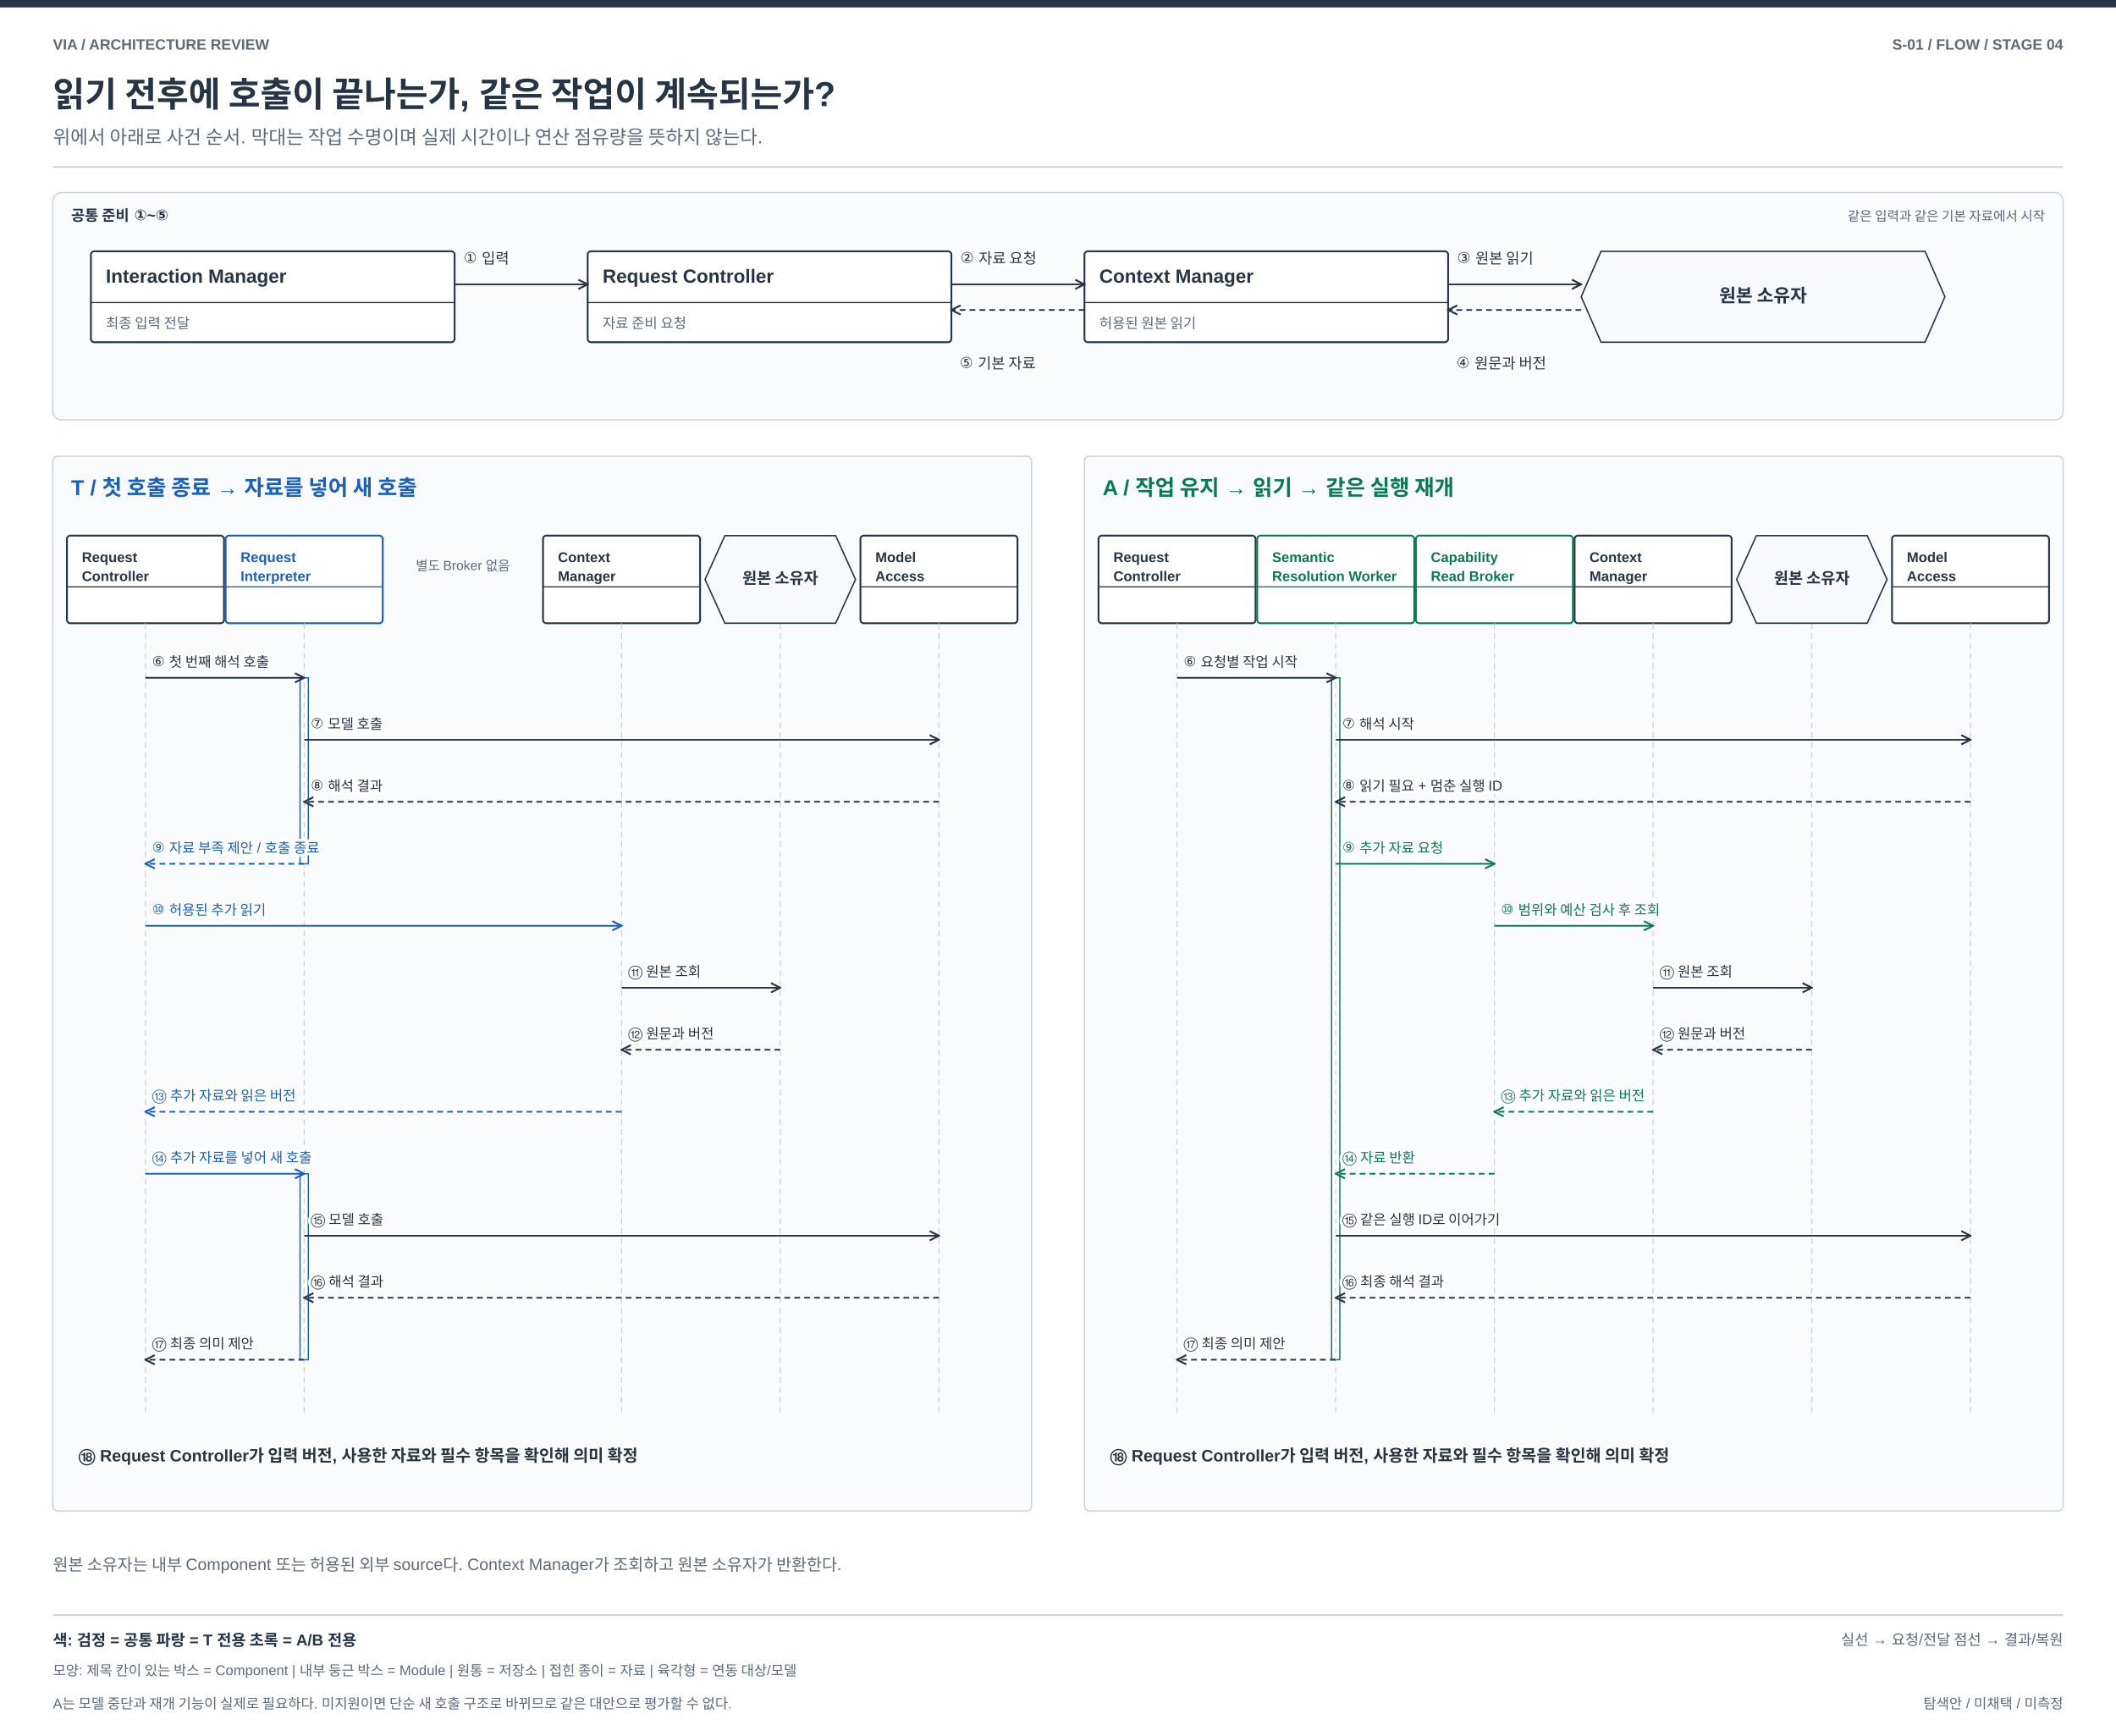
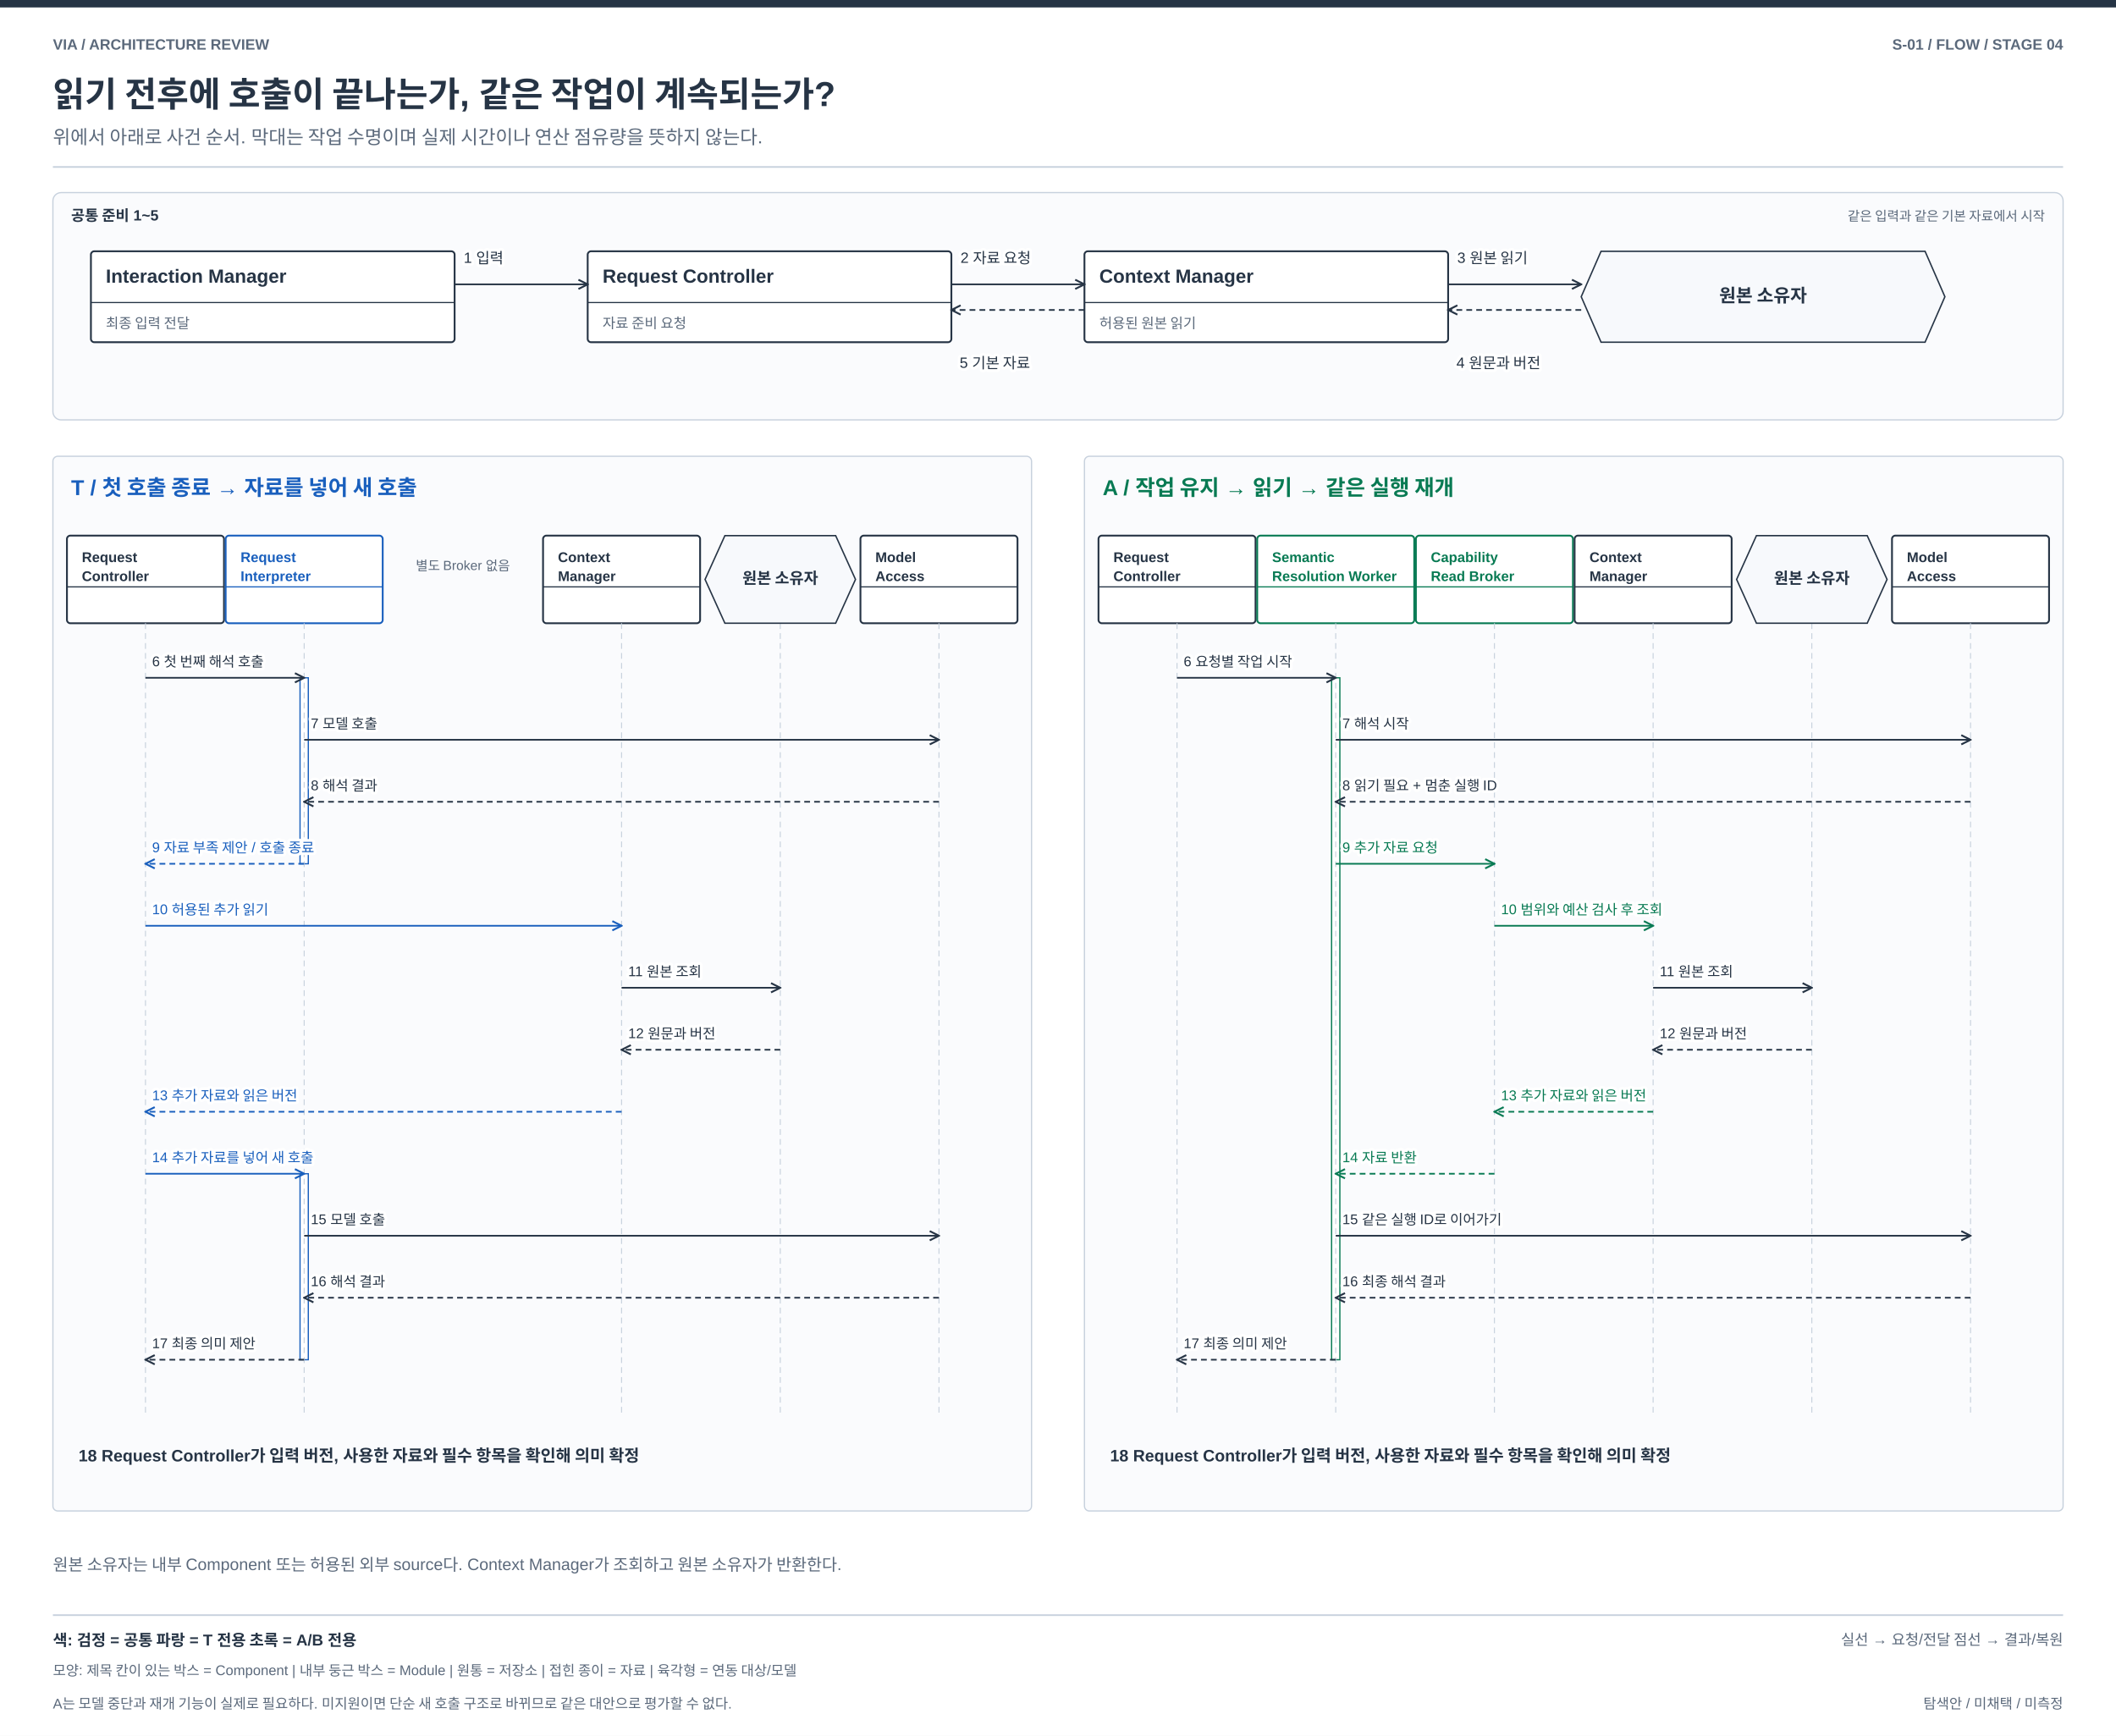
<svg xmlns="http://www.w3.org/2000/svg" width="2560" height="2100" viewBox="0 0 2560 2100" role="img" aria-labelledby="title">
  <defs>
    <marker id="a263445" viewBox="0 0 10 10" refX="9" refY="5" markerWidth="7" markerHeight="7" orient="auto-start-reverse">
      <path d="M1 1L9 5L1 9" fill="none" stroke="#263445" stroke-width="1.6" />
    </marker>
    <marker id="a195FBD" viewBox="0 0 10 10" refX="9" refY="5" markerWidth="7" markerHeight="7" orient="auto-start-reverse">
      <path d="M1 1L9 5L1 9" fill="none" stroke="#195FBD" stroke-width="1.6" />
    </marker>
    <marker id="a087A53" viewBox="0 0 10 10" refX="9" refY="5" markerWidth="7" markerHeight="7" orient="auto-start-reverse">
      <path d="M1 1L9 5L1 9" fill="none" stroke="#087A53" stroke-width="1.6" />
    </marker>
  </defs>
  <rect width="2560" height="2100" fill="white" />
  <g font-family="Arial, Apple SD Gothic Neo, Malgun Gothic, sans-serif">
    <rect id="e1" x="0" y="0" width="2560" height="9" rx="0" fill="#263445" stroke="none" stroke-width="1.5" />
    <rect id="common" x="64" y="233" width="2432" height="275" rx="10" fill="#FAFBFD" stroke="#C7D1DD" stroke-width="1.5" />
    <rect id="e24" x="64" y="552" width="1184" height="1276" rx="6" fill="#FAFBFD" stroke="#C7D1DD" stroke-width="1.5" />
    <rect id="e37" x="363.0" y="820" width="10" height="225" rx="0" fill="white" stroke="#195FBD" stroke-width="1.5" />
    <rect id="e38" x="363.0" y="1420" width="10" height="225" rx="0" fill="white" stroke="#195FBD" stroke-width="1.5" />
    <rect id="e64" x="1312" y="552" width="1184" height="1276" rx="6" fill="#FAFBFD" stroke="#C7D1DD" stroke-width="1.5" />
    <rect id="e78" x="1611.0" y="820" width="10" height="825" rx="0" fill="white" stroke="#087A53" stroke-width="1.5" />
    <g id="c0" data-component="true">
      <rect x="110" y="304" width="440" height="110" rx="4" fill="white" stroke="#263445" stroke-width="2.2" />
      <path d="M110 366H550" stroke="#263445" stroke-width="1.4" />
      <text x="128" y="342.0" text-anchor="start" font-size="23" font-weight="700" fill="#263445">Interaction Manager</text>
      <text x="128" y="397.0" text-anchor="start" font-size="17" font-weight="400" fill="#5B697B">최종 입력 전달</text>
    </g>
    <g id="c1" data-component="true">
      <rect x="711" y="304" width="440" height="110" rx="4" fill="white" stroke="#263445" stroke-width="2.2" />
      <path d="M711 366H1151" stroke="#263445" stroke-width="1.4" />
      <text x="729" y="342.0" text-anchor="start" font-size="23" font-weight="700" fill="#263445">Request Controller</text>
      <text x="729" y="397.0" text-anchor="start" font-size="17" font-weight="400" fill="#5B697B">자료 준비 요청</text>
    </g>
    <g id="c2" data-component="true">
      <rect x="1312" y="304" width="440" height="110" rx="4" fill="white" stroke="#263445" stroke-width="2.2" />
      <path d="M1312 366H1752" stroke="#263445" stroke-width="1.4" />
      <text x="1330" y="342.0" text-anchor="start" font-size="23" font-weight="700" fill="#263445">Context Manager</text>
      <text x="1330" y="397.0" text-anchor="start" font-size="17" font-weight="400" fill="#5B697B">허용된 원본 읽기</text>
    </g>
    <g id="0-lane0" data-component="true">
      <rect x="81.0" y="648" width="190" height="106" rx="4" fill="white" stroke="#263445" stroke-width="2.2" />
      <path d="M81.0 710H271.0" stroke="#263445" stroke-width="1.4" />
      <text x="99.0" y="680.0" text-anchor="start" font-size="17" font-weight="700" fill="#263445">Request</text>
      <text x="99.0" y="702.95" text-anchor="start" font-size="17" font-weight="700" fill="#263445">Controller</text>
    </g>
    <g id="0-lane1" data-component="true">
      <rect x="273.0" y="648" width="190" height="106" rx="4" fill="white" stroke="#195FBD" stroke-width="2.2" />
      <path d="M273.0 710H463.0" stroke="#195FBD" stroke-width="1.4" />
      <text x="291.0" y="680.0" text-anchor="start" font-size="17" font-weight="700" fill="#195FBD">Request</text>
      <text x="291.0" y="702.95" text-anchor="start" font-size="17" font-weight="700" fill="#195FBD">Interpreter</text>
    </g>
    <g id="0-lane3" data-component="true">
      <rect x="657.0" y="648" width="190" height="106" rx="4" fill="white" stroke="#263445" stroke-width="2.2" />
      <path d="M657.0 710H847.0" stroke="#263445" stroke-width="1.4" />
      <text x="675.0" y="680.0" text-anchor="start" font-size="17" font-weight="700" fill="#263445">Context</text>
      <text x="675.0" y="702.95" text-anchor="start" font-size="17" font-weight="700" fill="#263445">Manager</text>
    </g>
    <g id="0-lane5" data-component="true">
      <rect x="1041.0" y="648" width="190" height="106" rx="4" fill="white" stroke="#263445" stroke-width="2.2" />
      <path d="M1041.0 710H1231.0" stroke="#263445" stroke-width="1.4" />
      <text x="1059.0" y="680.0" text-anchor="start" font-size="17" font-weight="700" fill="#263445">Model</text>
      <text x="1059.0" y="702.95" text-anchor="start" font-size="17" font-weight="700" fill="#263445">Access</text>
    </g>
    <g id="1-lane0" data-component="true">
      <rect x="1329.0" y="648" width="190" height="106" rx="4" fill="white" stroke="#263445" stroke-width="2.2" />
      <path d="M1329.0 710H1519.0" stroke="#263445" stroke-width="1.4" />
      <text x="1347.0" y="680.0" text-anchor="start" font-size="17" font-weight="700" fill="#263445">Request</text>
      <text x="1347.0" y="702.95" text-anchor="start" font-size="17" font-weight="700" fill="#263445">Controller</text>
    </g>
    <g id="1-lane1" data-component="true">
      <rect x="1521.0" y="648" width="190" height="106" rx="4" fill="white" stroke="#087A53" stroke-width="2.2" />
      <path d="M1521.0 710H1711.0" stroke="#087A53" stroke-width="1.4" />
      <text x="1539.0" y="680.0" text-anchor="start" font-size="17" font-weight="700" fill="#087A53">Semantic</text>
      <text x="1539.0" y="702.95" text-anchor="start" font-size="17" font-weight="700" fill="#087A53">Resolution Worker</text>
    </g>
    <g id="1-lane2" data-component="true">
      <rect x="1713.0" y="648" width="190" height="106" rx="4" fill="white" stroke="#087A53" stroke-width="2.2" />
      <path d="M1713.0 710H1903.0" stroke="#087A53" stroke-width="1.4" />
      <text x="1731.0" y="680.0" text-anchor="start" font-size="17" font-weight="700" fill="#087A53">Capability</text>
      <text x="1731.0" y="702.95" text-anchor="start" font-size="17" font-weight="700" fill="#087A53">Read Broker</text>
    </g>
    <g id="1-lane3" data-component="true">
      <rect x="1905.0" y="648" width="190" height="106" rx="4" fill="white" stroke="#263445" stroke-width="2.2" />
      <path d="M1905.0 710H2095.0" stroke="#263445" stroke-width="1.4" />
      <text x="1923.0" y="680.0" text-anchor="start" font-size="17" font-weight="700" fill="#263445">Context</text>
      <text x="1923.0" y="702.95" text-anchor="start" font-size="17" font-weight="700" fill="#263445">Manager</text>
    </g>
    <g id="1-lane5" data-component="true">
      <rect x="2289.0" y="648" width="190" height="106" rx="4" fill="white" stroke="#263445" stroke-width="2.2" />
      <path d="M2289.0 710H2479.0" stroke="#263445" stroke-width="1.4" />
      <text x="2307.0" y="680.0" text-anchor="start" font-size="17" font-weight="700" fill="#263445">Model</text>
      <text x="2307.0" y="702.95" text-anchor="start" font-size="17" font-weight="700" fill="#263445">Access</text>
    </g>
    <polyline id="e6" points="64,202 2496,202" fill="none" stroke="#C7D1DD" stroke-width="2" />
    <polyline id="e14" points="550,344.0 711,344.0" fill="none" stroke="#263445" stroke-width="2" marker-end="url(#a263445)" />
    <polyline id="e16" points="1151,344.0 1312,344.0" fill="none" stroke="#263445" stroke-width="2" marker-end="url(#a263445)" />
    <polyline id="e18" points="1752,344.0 1913,344.0" fill="none" stroke="#263445" stroke-width="2" marker-end="url(#a263445)" />
    <polyline id="e20" points="1913,375.0 1752,375.0" fill="none" stroke="#263445" stroke-width="2" stroke-dasharray="7 5" marker-end="url(#a263445)" />
    <polyline id="e22" points="1312,375.0 1151,375.0" fill="none" stroke="#263445" stroke-width="2" stroke-dasharray="7 5" marker-end="url(#a263445)" />
    <polyline id="e27" points="176.0,754 176.0,1710" fill="none" stroke="#C7D1DD" stroke-width="1.2" stroke-dasharray="7 5" />
    <polyline id="e29" points="368.0,754 368.0,1710" fill="none" stroke="#C7D1DD" stroke-width="1.2" stroke-dasharray="7 5" />
    <polyline id="e32" points="752.0,754 752.0,1710" fill="none" stroke="#C7D1DD" stroke-width="1.2" stroke-dasharray="7 5" />
    <polyline id="e34" points="944.0,754 944.0,1710" fill="none" stroke="#C7D1DD" stroke-width="1.2" stroke-dasharray="7 5" />
    <polyline id="e36" points="1136.0,754 1136.0,1710" fill="none" stroke="#C7D1DD" stroke-width="1.2" stroke-dasharray="7 5" />
    <polyline id="e39" points="176.0,820 368.0,820" fill="none" stroke="#263445" stroke-width="2" marker-end="url(#a263445)" />
    <polyline id="e41" points="368.0,895 1136.0,895" fill="none" stroke="#263445" stroke-width="2" marker-end="url(#a263445)" />
    <polyline id="e43" points="1136.0,970 368.0,970" fill="none" stroke="#263445" stroke-width="2" stroke-dasharray="7 5" marker-end="url(#a263445)" />
    <polyline id="e45" points="368.0,1045 176.0,1045" fill="none" stroke="#195FBD" stroke-width="2" stroke-dasharray="7 5" marker-end="url(#a195FBD)" />
    <polyline id="e47" points="176.0,1120 752.0,1120" fill="none" stroke="#195FBD" stroke-width="2" marker-end="url(#a195FBD)" />
    <polyline id="e49" points="752.0,1195 944.0,1195" fill="none" stroke="#263445" stroke-width="2" marker-end="url(#a263445)" />
    <polyline id="e51" points="944.0,1270 752.0,1270" fill="none" stroke="#263445" stroke-width="2" stroke-dasharray="7 5" marker-end="url(#a263445)" />
    <polyline id="e53" points="752.0,1345 176.0,1345" fill="none" stroke="#195FBD" stroke-width="2" stroke-dasharray="7 5" marker-end="url(#a195FBD)" />
    <polyline id="e55" points="176.0,1420 368.0,1420" fill="none" stroke="#195FBD" stroke-width="2" marker-end="url(#a195FBD)" />
    <polyline id="e57" points="368.0,1495 1136.0,1495" fill="none" stroke="#263445" stroke-width="2" marker-end="url(#a263445)" />
    <polyline id="e59" points="1136.0,1570 368.0,1570" fill="none" stroke="#263445" stroke-width="2" stroke-dasharray="7 5" marker-end="url(#a263445)" />
    <polyline id="e61" points="368.0,1645 176.0,1645" fill="none" stroke="#263445" stroke-width="2" stroke-dasharray="7 5" marker-end="url(#a263445)" />
    <polyline id="e67" points="1424.0,754 1424.0,1710" fill="none" stroke="#C7D1DD" stroke-width="1.2" stroke-dasharray="7 5" />
    <polyline id="e69" points="1616.0,754 1616.0,1710" fill="none" stroke="#C7D1DD" stroke-width="1.2" stroke-dasharray="7 5" />
    <polyline id="e71" points="1808.0,754 1808.0,1710" fill="none" stroke="#C7D1DD" stroke-width="1.2" stroke-dasharray="7 5" />
    <polyline id="e73" points="2000.0,754 2000.0,1710" fill="none" stroke="#C7D1DD" stroke-width="1.2" stroke-dasharray="7 5" />
    <polyline id="e75" points="2192.0,754 2192.0,1710" fill="none" stroke="#C7D1DD" stroke-width="1.2" stroke-dasharray="7 5" />
    <polyline id="e77" points="2384.0,754 2384.0,1710" fill="none" stroke="#C7D1DD" stroke-width="1.2" stroke-dasharray="7 5" />
    <polyline id="e79" points="1424.0,820 1616.0,820" fill="none" stroke="#263445" stroke-width="2" marker-end="url(#a263445)" />
    <polyline id="e81" points="1616.0,895 2384.0,895" fill="none" stroke="#263445" stroke-width="2" marker-end="url(#a263445)" />
    <polyline id="e83" points="2384.0,970 1616.0,970" fill="none" stroke="#263445" stroke-width="2" stroke-dasharray="7 5" marker-end="url(#a263445)" />
    <polyline id="e85" points="1616.0,1045 1808.0,1045" fill="none" stroke="#087A53" stroke-width="2" marker-end="url(#a087A53)" />
    <polyline id="e87" points="1808.0,1120 2000.0,1120" fill="none" stroke="#087A53" stroke-width="2" marker-end="url(#a087A53)" />
    <polyline id="e89" points="2000.0,1195 2192.0,1195" fill="none" stroke="#263445" stroke-width="2" marker-end="url(#a263445)" />
    <polyline id="e91" points="2192.0,1270 2000.0,1270" fill="none" stroke="#263445" stroke-width="2" stroke-dasharray="7 5" marker-end="url(#a263445)" />
    <polyline id="e93" points="2000.0,1345 1808.0,1345" fill="none" stroke="#087A53" stroke-width="2" stroke-dasharray="7 5" marker-end="url(#a087A53)" />
    <polyline id="e95" points="1808.0,1420 1616.0,1420" fill="none" stroke="#087A53" stroke-width="2" stroke-dasharray="7 5" marker-end="url(#a087A53)" />
    <polyline id="e97" points="1616.0,1495 2384.0,1495" fill="none" stroke="#263445" stroke-width="2" marker-end="url(#a263445)" />
    <polyline id="e99" points="2384.0,1570 1616.0,1570" fill="none" stroke="#263445" stroke-width="2" stroke-dasharray="7 5" marker-end="url(#a263445)" />
    <polyline id="e101" points="1616.0,1645 1424.0,1645" fill="none" stroke="#263445" stroke-width="2" stroke-dasharray="7 5" marker-end="url(#a263445)" />
    <polyline id="e105" points="64,1954 2496,1954" fill="none" stroke="#C7D1DD" stroke-width="2" />
    <g id="c3" data-node="true" data-x="1913" data-y="304" data-w="440" data-h="110">
      <path d="M1937 304H2329L2353 359.0L2329 414H1937L1913 359.0Z" fill="#F7F9FC" stroke="#263445" stroke-width="1.7" />
      <text x="2133.0" y="365.25" text-anchor="middle" font-size="22" font-weight="700" fill="#263445">원본 소유자</text>
    </g>
    <g id="0-lane4" data-node="true" data-x="853.0" data-y="648" data-w="182" data-h="106">
      <path d="M877.0 648H1011.0L1035.0 701.0L1011.0 754H877.0L853.0 701.0Z" fill="#F7F9FC" stroke="#263445" stroke-width="1.7" />
      <text x="944.0" y="706.125" text-anchor="middle" font-size="19" font-weight="700" fill="#263445">원본 소유자</text>
    </g>
    <g id="1-lane4" data-node="true" data-x="2101.0" data-y="648" data-w="182" data-h="106">
      <path d="M2125.0 648H2259.0L2283.0 701.0L2259.0 754H2125.0L2101.0 701.0Z" fill="#F7F9FC" stroke="#263445" stroke-width="1.7" />
      <text x="2192.0" y="706.125" text-anchor="middle" font-size="19" font-weight="700" fill="#263445">원본 소유자</text>
    </g>
    <g id="e2">
      <text x="64" y="60.0" text-anchor="start" font-size="18" font-weight="700" fill="#5B697B">VIA  /  ARCHITECTURE REVIEW</text>
    </g>
    <g id="e3">
      <text x="2496" y="60.0" text-anchor="end" font-size="18" font-weight="700" fill="#5B697B">S-01 / FLOW  /  STAGE 04</text>
    </g>
    <g id="e4">
      <text x="64" y="129.0" text-anchor="start" font-size="42" font-weight="700" fill="#263445">읽기 전후에 호출이 끝나는가, 같은 작업이 계속되는가?</text>
    </g>
    <g id="e5">
      <text x="64" y="174.0" text-anchor="start" font-size="23" font-weight="400" fill="#5B697B">위에서 아래로 사건 순서. 막대는 작업 수명이며 실제 시간이나 연산 점유량을 뜻하지 않는다.</text>
    </g>
    <g id="e8">
-       <text x="86" y="267.0" text-anchor="start" font-size="18" font-weight="700" fill="#263445">공통 준비 ①~⑤</text>
+       <text x="86" y="267.0" text-anchor="start" font-size="18" font-weight="700" fill="#263445">공통 준비 1~5</text>
    </g>
    <g id="e9">
      <text x="2474" y="267.0" text-anchor="end" font-size="16" font-weight="400" fill="#5B697B">같은 입력과 같은 기본 자료에서 시작</text>
    </g>
    <g id="e15" paint-order="stroke" stroke="white" stroke-width="7" stroke-linejoin="round">
-       <text x="561" y="318.0" text-anchor="start" font-size="18" font-weight="400" fill="#263445">① 입력</text>
+       <text x="561" y="318.0" text-anchor="start" font-size="18" font-weight="400" fill="#263445">1 입력</text>
    </g>
    <g id="e17" paint-order="stroke" stroke="white" stroke-width="7" stroke-linejoin="round">
-       <text x="1162" y="318.0" text-anchor="start" font-size="18" font-weight="400" fill="#263445">② 자료 요청</text>
+       <text x="1162" y="318.0" text-anchor="start" font-size="18" font-weight="400" fill="#263445">2 자료 요청</text>
    </g>
    <g id="e19" paint-order="stroke" stroke="white" stroke-width="7" stroke-linejoin="round">
-       <text x="1763" y="318.0" text-anchor="start" font-size="18" font-weight="400" fill="#263445">③ 원본 읽기</text>
+       <text x="1763" y="318.0" text-anchor="start" font-size="18" font-weight="400" fill="#263445">3 원본 읽기</text>
    </g>
    <g id="e21" paint-order="stroke" stroke="white" stroke-width="7" stroke-linejoin="round">
-       <text x="1762" y="445.0" text-anchor="start" font-size="18" font-weight="400" fill="#263445">④ 원문과 버전</text>
+       <text x="1762" y="445.0" text-anchor="start" font-size="18" font-weight="400" fill="#263445">4 원문과 버전</text>
    </g>
    <g id="e23" paint-order="stroke" stroke="white" stroke-width="7" stroke-linejoin="round">
-       <text x="1161" y="445.0" text-anchor="start" font-size="18" font-weight="400" fill="#263445">⑤ 기본 자료</text>
+       <text x="1161" y="445.0" text-anchor="start" font-size="18" font-weight="400" fill="#263445">5 기본 자료</text>
    </g>
    <g id="e25">
      <text x="86" y="599.0" text-anchor="start" font-size="26" font-weight="700" fill="#195FBD">T / 첫 호출 종료 → 자료를 넣어 새 호출</text>
    </g>
    <g id="e30">
      <text x="560.0" y="690.0" text-anchor="middle" font-size="16" font-weight="400" fill="#5B697B">별도 Broker 없음</text>
    </g>
    <g id="e40" paint-order="stroke" stroke="white" stroke-width="7" stroke-linejoin="round">
-       <text x="184.0" y="806.0" text-anchor="start" font-size="17" font-weight="400" fill="#263445">⑥ 첫 번째 해석 호출</text>
+       <text x="184.0" y="806.0" text-anchor="start" font-size="17" font-weight="400" fill="#263445">6 첫 번째 해석 호출</text>
    </g>
    <g id="e42" paint-order="stroke" stroke="white" stroke-width="7" stroke-linejoin="round">
-       <text x="376.0" y="881.0" text-anchor="start" font-size="17" font-weight="400" fill="#263445">⑦ 모델 호출</text>
+       <text x="376.0" y="881.0" text-anchor="start" font-size="17" font-weight="400" fill="#263445">7 모델 호출</text>
    </g>
    <g id="e44" paint-order="stroke" stroke="white" stroke-width="7" stroke-linejoin="round">
-       <text x="376.0" y="956.0" text-anchor="start" font-size="17" font-weight="400" fill="#263445">⑧ 해석 결과</text>
+       <text x="376.0" y="956.0" text-anchor="start" font-size="17" font-weight="400" fill="#263445">8 해석 결과</text>
    </g>
    <g id="e46" paint-order="stroke" stroke="white" stroke-width="7" stroke-linejoin="round">
-       <text x="184.0" y="1031.0" text-anchor="start" font-size="17" font-weight="400" fill="#195FBD">⑨ 자료 부족 제안 / 호출 종료</text>
+       <text x="184.0" y="1031.0" text-anchor="start" font-size="17" font-weight="400" fill="#195FBD">9 자료 부족 제안 / 호출 종료</text>
    </g>
    <g id="e48" paint-order="stroke" stroke="white" stroke-width="7" stroke-linejoin="round">
-       <text x="184.0" y="1106.0" text-anchor="start" font-size="17" font-weight="400" fill="#195FBD">⑩ 허용된 추가 읽기</text>
+       <text x="184.0" y="1106.0" text-anchor="start" font-size="17" font-weight="400" fill="#195FBD">10 허용된 추가 읽기</text>
    </g>
    <g id="e50" paint-order="stroke" stroke="white" stroke-width="7" stroke-linejoin="round">
-       <text x="760.0" y="1181.0" text-anchor="start" font-size="17" font-weight="400" fill="#263445">⑪ 원본 조회</text>
+       <text x="760.0" y="1181.0" text-anchor="start" font-size="17" font-weight="400" fill="#263445">11 원본 조회</text>
    </g>
    <g id="e52" paint-order="stroke" stroke="white" stroke-width="7" stroke-linejoin="round">
-       <text x="760.0" y="1256.0" text-anchor="start" font-size="17" font-weight="400" fill="#263445">⑫ 원문과 버전</text>
+       <text x="760.0" y="1256.0" text-anchor="start" font-size="17" font-weight="400" fill="#263445">12 원문과 버전</text>
    </g>
    <g id="e54" paint-order="stroke" stroke="white" stroke-width="7" stroke-linejoin="round">
-       <text x="184.0" y="1331.0" text-anchor="start" font-size="17" font-weight="400" fill="#195FBD">⑬ 추가 자료와 읽은 버전</text>
+       <text x="184.0" y="1331.0" text-anchor="start" font-size="17" font-weight="400" fill="#195FBD">13 추가 자료와 읽은 버전</text>
    </g>
    <g id="e56" paint-order="stroke" stroke="white" stroke-width="7" stroke-linejoin="round">
-       <text x="184.0" y="1406.0" text-anchor="start" font-size="17" font-weight="400" fill="#195FBD">⑭ 추가 자료를 넣어 새 호출</text>
+       <text x="184.0" y="1406.0" text-anchor="start" font-size="17" font-weight="400" fill="#195FBD">14 추가 자료를 넣어 새 호출</text>
    </g>
    <g id="e58" paint-order="stroke" stroke="white" stroke-width="7" stroke-linejoin="round">
-       <text x="376.0" y="1481.0" text-anchor="start" font-size="17" font-weight="400" fill="#263445">⑮ 모델 호출</text>
+       <text x="376.0" y="1481.0" text-anchor="start" font-size="17" font-weight="400" fill="#263445">15 모델 호출</text>
    </g>
    <g id="e60" paint-order="stroke" stroke="white" stroke-width="7" stroke-linejoin="round">
-       <text x="376.0" y="1556.0" text-anchor="start" font-size="17" font-weight="400" fill="#263445">⑯ 해석 결과</text>
+       <text x="376.0" y="1556.0" text-anchor="start" font-size="17" font-weight="400" fill="#263445">16 해석 결과</text>
    </g>
    <g id="e62" paint-order="stroke" stroke="white" stroke-width="7" stroke-linejoin="round">
-       <text x="184.0" y="1631.0" text-anchor="start" font-size="17" font-weight="400" fill="#263445">⑰ 최종 의미 제안</text>
+       <text x="184.0" y="1631.0" text-anchor="start" font-size="17" font-weight="400" fill="#263445">17 최종 의미 제안</text>
    </g>
    <g id="e63">
-       <text x="95" y="1768.0" text-anchor="start" font-size="20" font-weight="700" fill="#263445">⑱ Request Controller가 입력 버전, 사용한 자료와 필수 항목을 확인해 의미 확정</text>
+       <text x="95" y="1768.0" text-anchor="start" font-size="20" font-weight="700" fill="#263445">18 Request Controller가 입력 버전, 사용한 자료와 필수 항목을 확인해 의미 확정</text>
    </g>
    <g id="e65">
      <text x="1334" y="599.0" text-anchor="start" font-size="26" font-weight="700" fill="#087A53">A / 작업 유지 → 읽기 → 같은 실행 재개</text>
    </g>
    <g id="e80" paint-order="stroke" stroke="white" stroke-width="7" stroke-linejoin="round">
-       <text x="1432.0" y="806.0" text-anchor="start" font-size="17" font-weight="400" fill="#263445">⑥ 요청별 작업 시작</text>
+       <text x="1432.0" y="806.0" text-anchor="start" font-size="17" font-weight="400" fill="#263445">6 요청별 작업 시작</text>
    </g>
    <g id="e82" paint-order="stroke" stroke="white" stroke-width="7" stroke-linejoin="round">
-       <text x="1624.0" y="881.0" text-anchor="start" font-size="17" font-weight="400" fill="#263445">⑦ 해석 시작</text>
+       <text x="1624.0" y="881.0" text-anchor="start" font-size="17" font-weight="400" fill="#263445">7 해석 시작</text>
    </g>
    <g id="e84" paint-order="stroke" stroke="white" stroke-width="7" stroke-linejoin="round">
-       <text x="1624.0" y="956.0" text-anchor="start" font-size="17" font-weight="400" fill="#263445">⑧ 읽기 필요 + 멈춘 실행 ID</text>
+       <text x="1624.0" y="956.0" text-anchor="start" font-size="17" font-weight="400" fill="#263445">8 읽기 필요 + 멈춘 실행 ID</text>
    </g>
    <g id="e86" paint-order="stroke" stroke="white" stroke-width="7" stroke-linejoin="round">
-       <text x="1624.0" y="1031.0" text-anchor="start" font-size="17" font-weight="400" fill="#087A53">⑨ 추가 자료 요청</text>
+       <text x="1624.0" y="1031.0" text-anchor="start" font-size="17" font-weight="400" fill="#087A53">9 추가 자료 요청</text>
    </g>
    <g id="e88" paint-order="stroke" stroke="white" stroke-width="7" stroke-linejoin="round">
-       <text x="1816.0" y="1106.0" text-anchor="start" font-size="17" font-weight="400" fill="#087A53">⑩ 범위와 예산 검사 후 조회</text>
+       <text x="1816.0" y="1106.0" text-anchor="start" font-size="17" font-weight="400" fill="#087A53">10 범위와 예산 검사 후 조회</text>
    </g>
    <g id="e90" paint-order="stroke" stroke="white" stroke-width="7" stroke-linejoin="round">
-       <text x="2008.0" y="1181.0" text-anchor="start" font-size="17" font-weight="400" fill="#263445">⑪ 원본 조회</text>
+       <text x="2008.0" y="1181.0" text-anchor="start" font-size="17" font-weight="400" fill="#263445">11 원본 조회</text>
    </g>
    <g id="e92" paint-order="stroke" stroke="white" stroke-width="7" stroke-linejoin="round">
-       <text x="2008.0" y="1256.0" text-anchor="start" font-size="17" font-weight="400" fill="#263445">⑫ 원문과 버전</text>
+       <text x="2008.0" y="1256.0" text-anchor="start" font-size="17" font-weight="400" fill="#263445">12 원문과 버전</text>
    </g>
    <g id="e94" paint-order="stroke" stroke="white" stroke-width="7" stroke-linejoin="round">
-       <text x="1816.0" y="1331.0" text-anchor="start" font-size="17" font-weight="400" fill="#087A53">⑬ 추가 자료와 읽은 버전</text>
+       <text x="1816.0" y="1331.0" text-anchor="start" font-size="17" font-weight="400" fill="#087A53">13 추가 자료와 읽은 버전</text>
    </g>
    <g id="e96" paint-order="stroke" stroke="white" stroke-width="7" stroke-linejoin="round">
-       <text x="1624.0" y="1406.0" text-anchor="start" font-size="17" font-weight="400" fill="#087A53">⑭ 자료 반환</text>
+       <text x="1624.0" y="1406.0" text-anchor="start" font-size="17" font-weight="400" fill="#087A53">14 자료 반환</text>
    </g>
    <g id="e98" paint-order="stroke" stroke="white" stroke-width="7" stroke-linejoin="round">
-       <text x="1624.0" y="1481.0" text-anchor="start" font-size="17" font-weight="400" fill="#263445">⑮ 같은 실행 ID로 이어가기</text>
+       <text x="1624.0" y="1481.0" text-anchor="start" font-size="17" font-weight="400" fill="#263445">15 같은 실행 ID로 이어가기</text>
    </g>
    <g id="e100" paint-order="stroke" stroke="white" stroke-width="7" stroke-linejoin="round">
-       <text x="1624.0" y="1556.0" text-anchor="start" font-size="17" font-weight="400" fill="#263445">⑯ 최종 해석 결과</text>
+       <text x="1624.0" y="1556.0" text-anchor="start" font-size="17" font-weight="400" fill="#263445">16 최종 해석 결과</text>
    </g>
    <g id="e102" paint-order="stroke" stroke="white" stroke-width="7" stroke-linejoin="round">
-       <text x="1432.0" y="1631.0" text-anchor="start" font-size="17" font-weight="400" fill="#263445">⑰ 최종 의미 제안</text>
+       <text x="1432.0" y="1631.0" text-anchor="start" font-size="17" font-weight="400" fill="#263445">17 최종 의미 제안</text>
    </g>
    <g id="e103">
-       <text x="1343" y="1768.0" text-anchor="start" font-size="20" font-weight="700" fill="#263445">⑱ Request Controller가 입력 버전, 사용한 자료와 필수 항목을 확인해 의미 확정</text>
+       <text x="1343" y="1768.0" text-anchor="start" font-size="20" font-weight="700" fill="#263445">18 Request Controller가 입력 버전, 사용한 자료와 필수 항목을 확인해 의미 확정</text>
    </g>
    <g id="e104">
      <text x="64" y="1900.0" text-anchor="start" font-size="20" font-weight="400" fill="#5B697B">원본 소유자는 내부 Component 또는 허용된 외부 source다. Context Manager가 조회하고 원본 소유자가 반환한다.</text>
    </g>
    <g id="e106">
      <text x="64" y="1991.0" text-anchor="start" font-size="19" font-weight="700" fill="#263445">색:  검정 = 공통     파랑 = T 전용     초록 = A/B 전용</text>
    </g>
    <g id="e107">
      <text x="2496" y="1990.0" text-anchor="end" font-size="18" font-weight="400" fill="#5B697B">실선 → 요청/전달     점선 → 결과/복원</text>
    </g>
    <g id="e108">
      <text x="64" y="2027.0" text-anchor="start" font-size="17" font-weight="400" fill="#5B697B">모양:  제목 칸이 있는 박스 = Component   |   내부 둥근 박스 = Module   |   원통 = 저장소   |   접힌 종이 = 자료   |   육각형 = 연동 대상/모델</text>
    </g>
    <g id="e109">
      <text x="64" y="2067.0" text-anchor="start" font-size="17" font-weight="400" fill="#5B697B">A는 모델 중단과 재개 기능이 실제로 필요하다. 미지원이면 단순 새 호출 구조로 바뀌므로 같은 대안으로 평가할 수 없다.</text>
    </g>
    <g id="e110">
      <text x="2496" y="2067.0" text-anchor="end" font-size="17" font-weight="400" fill="#5B697B">탐색안 / 미채택 / 미측정</text>
    </g>
  </g>
</svg>
